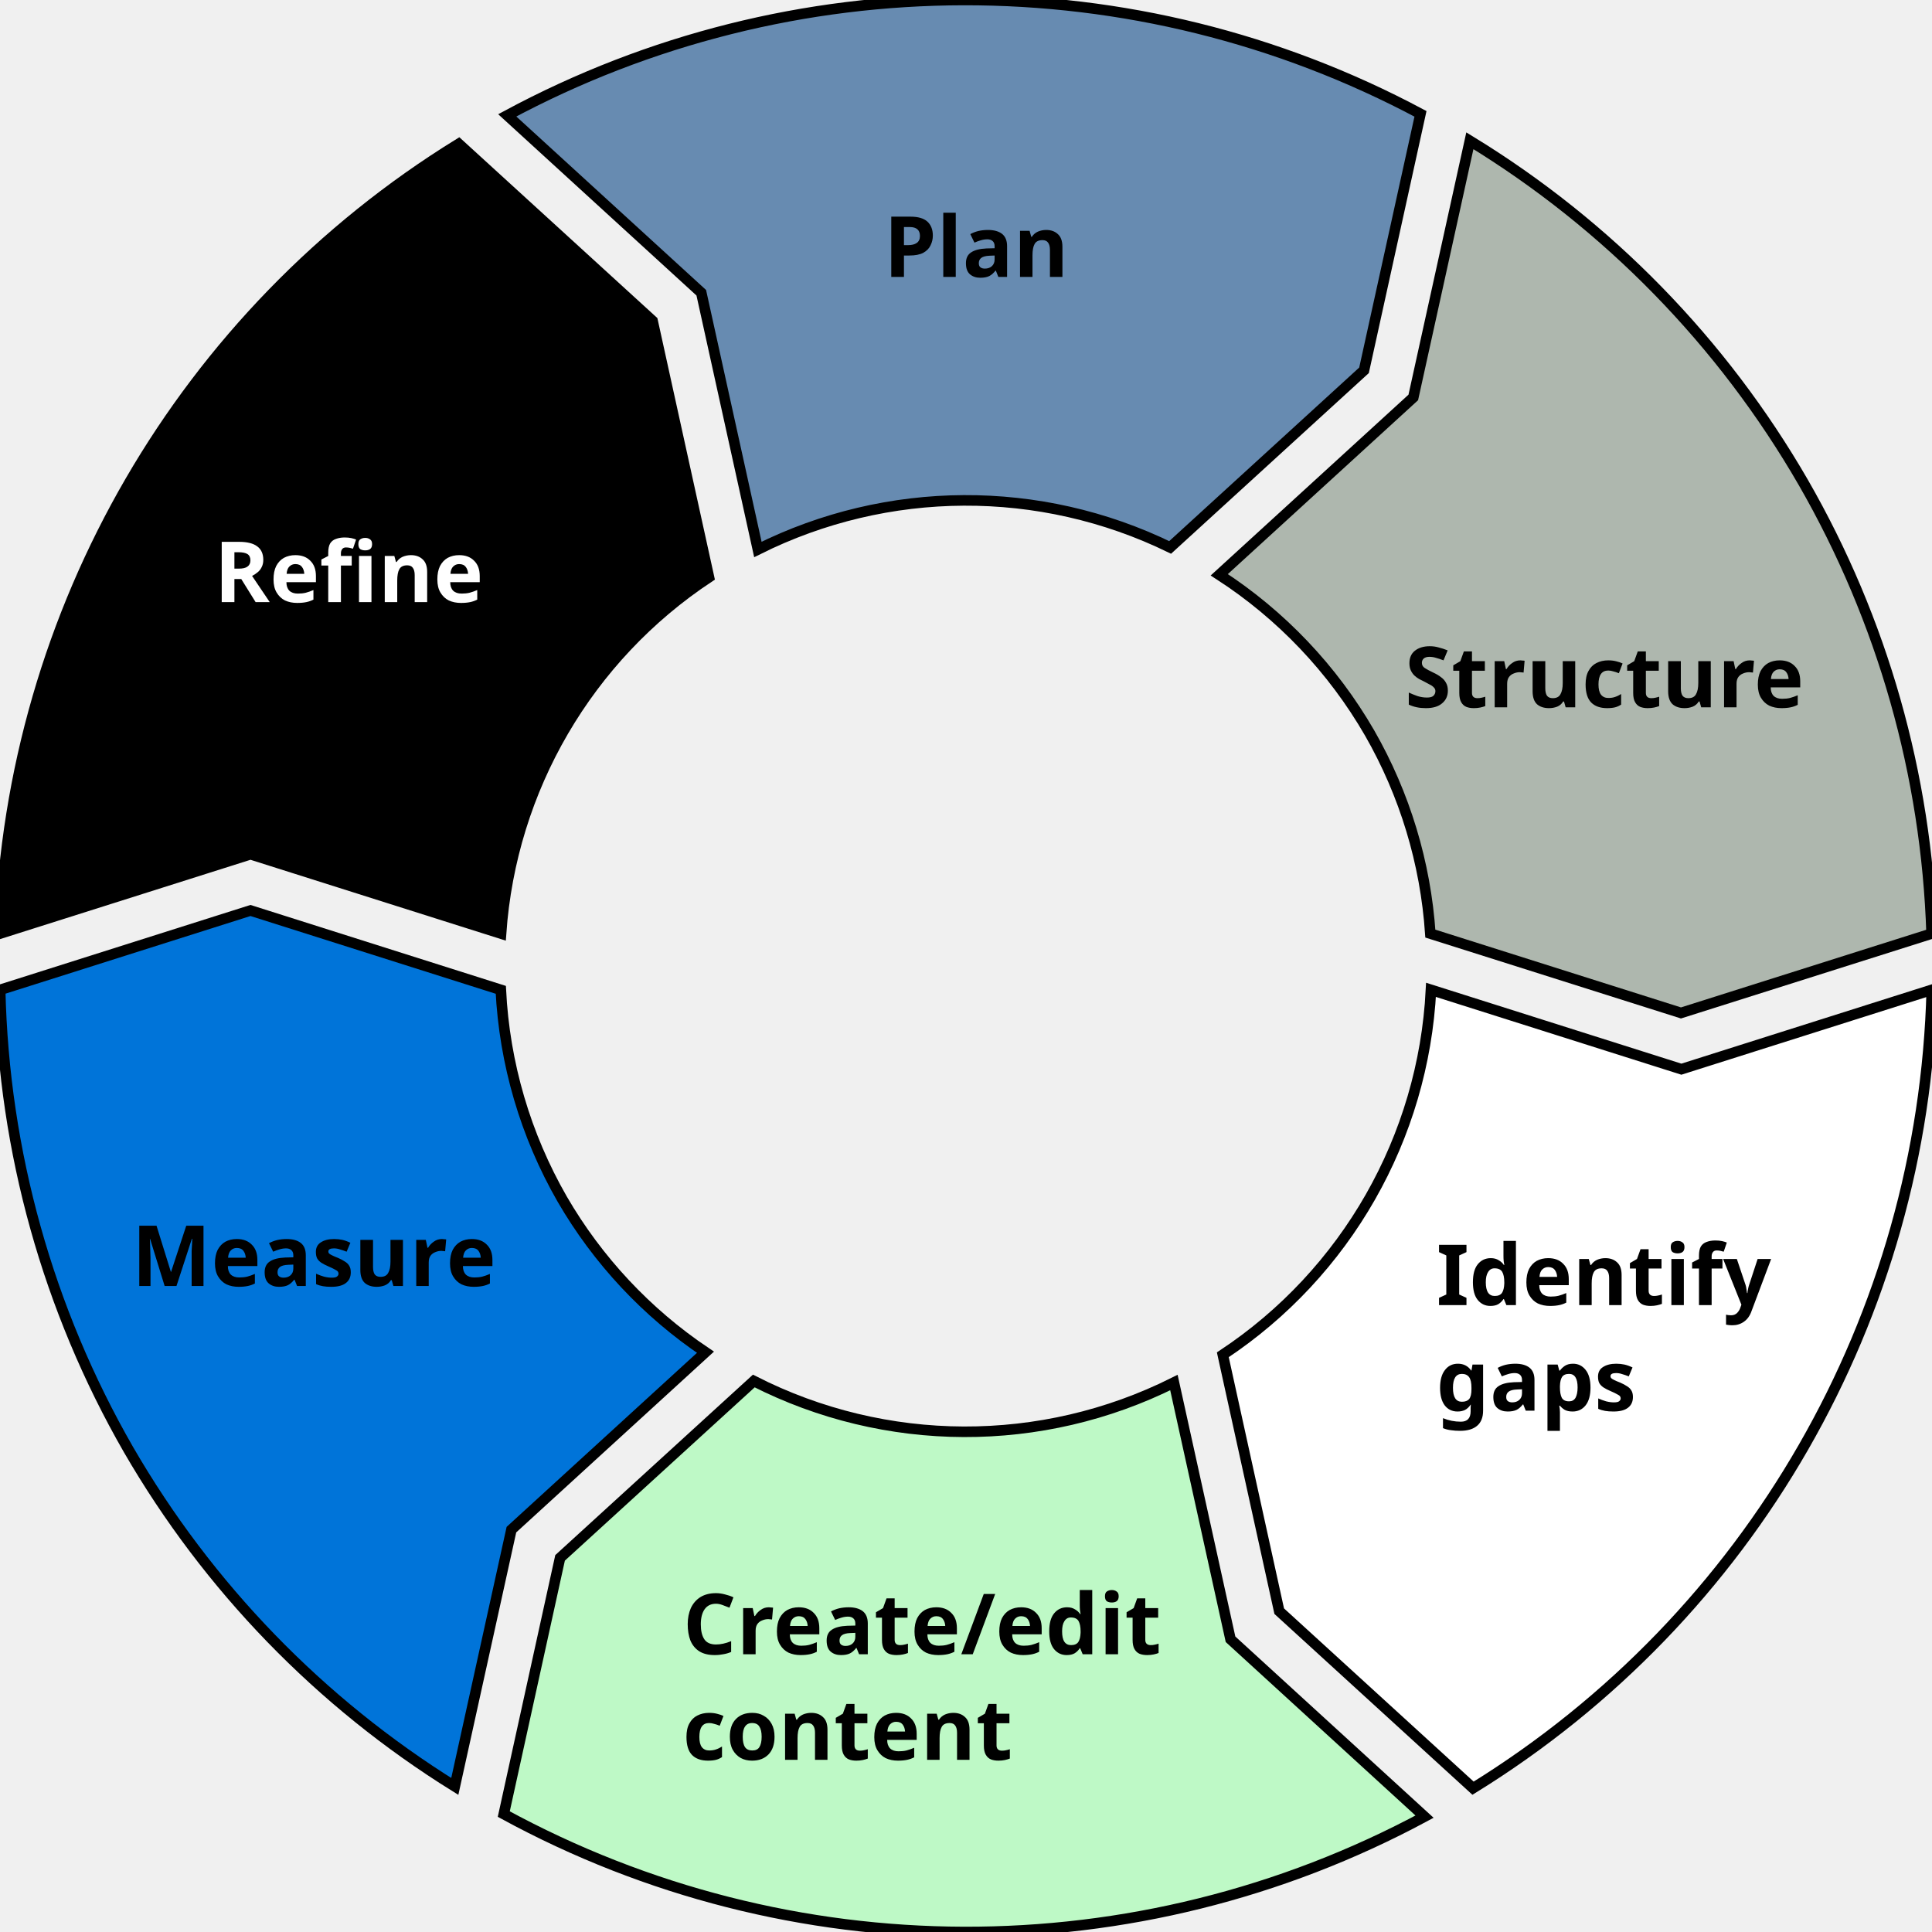
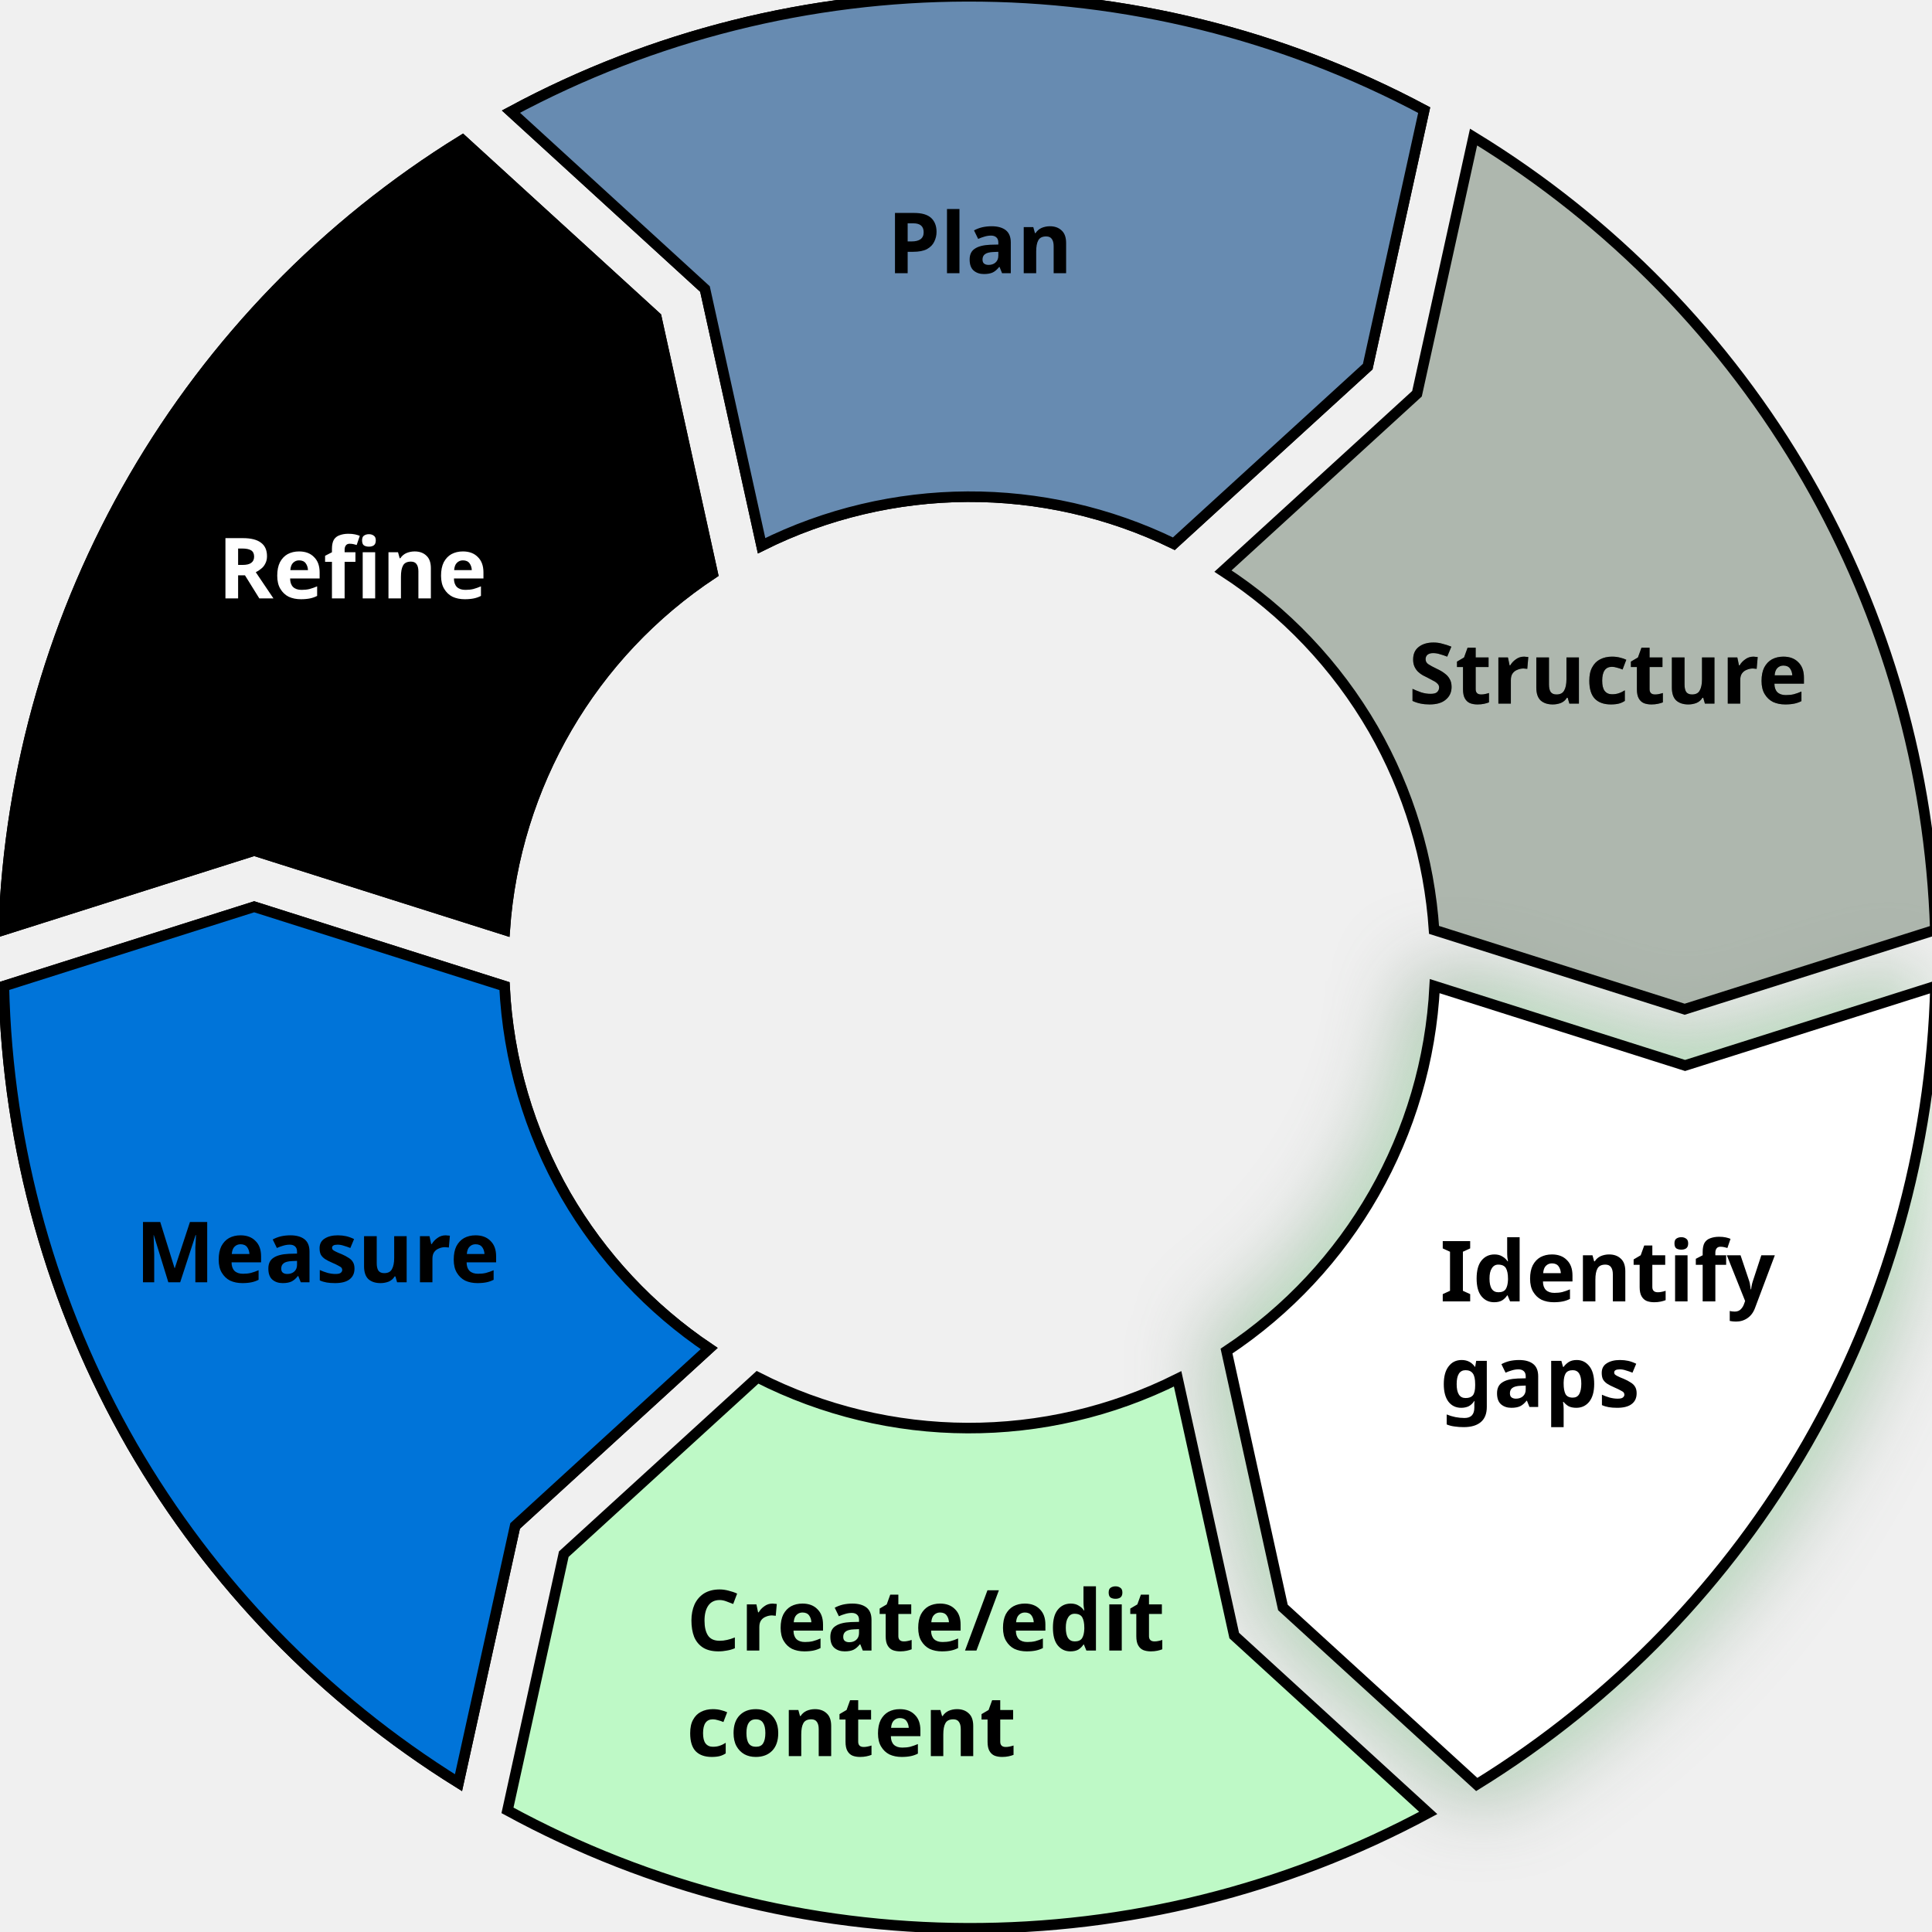
<svg xmlns="http://www.w3.org/2000/svg" xmlns:xlink="http://www.w3.org/1999/xlink" id="svg8" version="1.1" viewBox="0 0 145.24 145.258" height="145.258mm" width="145.24mm">
  <defs id="defs2">
    <rect x="-383.233" y="-38.052" width="1087.186" height="653.671" id="rect7" />
    <linearGradient id="linearGradient888">
      <stop id="stop884" offset="0" style="stop-color:#cccccc;stop-opacity:1" />
      <stop style="stop-color:#ffffff;stop-opacity:1" offset="0.369" id="stop892" />
      <stop id="stop886" offset="1" style="stop-color:#cccccc;stop-opacity:1" />
    </linearGradient>
    <clipPath clipPathUnits="userSpaceOnUse" id="clipPath1289">
      <rect style="color:#000000;clip-rule:nonzero;display:inline;overflow:visible;visibility:visible;opacity:1;isolation:auto;mix-blend-mode:normal;color-interpolation:sRGB;color-interpolation-filters:linearRGB;solid-color:#000000;solid-opacity:1;vector-effect:none;fill:url(#radialGradient1293);fill-opacity:1;fill-rule:nonzero;stroke:none;stroke-width:0.741;stroke-linecap:butt;stroke-linejoin:miter;stroke-miterlimit:4;stroke-dasharray:none;stroke-dashoffset:0;stroke-opacity:1;color-rendering:auto;image-rendering:auto;shape-rendering:auto;text-rendering:auto;enable-background:accumulate" id="rect1291" width="499" height="479" x="33.5" y="177.017" />
    </clipPath>
    <radialGradient xlink:href="#linearGradient888" id="radialGradient1293" gradientUnits="userSpaceOnUse" gradientTransform="matrix(3.779528,0,0,3.628043,0,16.69407)" cx="74.877" cy="110.203" fx="74.877" fy="110.203" r="66.014" />
+     <filter y="-0.3" height="1.605" style="color-interpolation-filters:sRGB;" id="filter7" x="-0.182" width="1.363">
+       <feGaussianBlur stdDeviation="5" result="result6" id="feGaussianBlur6" />
+       <feComposite result="result8" in="SourceGraphic" operator="atop" in2="result6" id="feComposite6" />
+       <feComposite result="result9" operator="over" in2="SourceAlpha" in="result8" id="feComposite7" />
+       <feColorMatrix values="1 0 0 0 0 0 1 0 0 0 0 0 1 0 0 0 0 0 1 0 " result="result10" id="feColorMatrix7" />
+       <feBlend in="result10" mode="normal" in2="result6" id="feBlend7" />
+     </filter>
+     <filter y="-0.193" height="1.382" style="color-interpolation-filters:sRGB;" id="filter9" x="-0.236" width="1.468">
+       <feGaussianBlur stdDeviation="5" result="result6" id="feGaussianBlur7" />
+       <feComposite result="result8" in="SourceGraphic" operator="atop" in2="result6" id="feComposite8" />
+       <feComposite result="result9" operator="over" in2="SourceAlpha" in="result8" id="feComposite9" />
+       <feColorMatrix values="1 0 0 0 0 0 1 0 0 0 0 0 1 0 0 0 0 0 1 0 " result="result10" id="feColorMatrix9" />
+       <feBlend in="result10" mode="normal" in2="result6" id="feBlend9" />
+     </filter>
+     <filter y="-0.209" height="1.417" style="color-interpolation-filters:sRGB;" id="filter11" x="-0.234" width="1.466">
+       <feGaussianBlur stdDeviation="5" result="result6" id="feGaussianBlur9" />
+       <feComposite result="result8" in="SourceGraphic" operator="atop" in2="result6" id="feComposite10" />
+       <feComposite result="result9" operator="over" in2="SourceAlpha" in="result8" id="feComposite11" />
+       <feColorMatrix values="1 0 0 0 0 0 1 0 0 0 0 0 1 0 0 0 0 0 1 0 " result="result10" id="feColorMatrix11" />
+       <feBlend in="result10" mode="normal" in2="result6" id="feBlend11" />
+     </filter>
+     <filter y="-0.305" height="1.605" style="color-interpolation-filters:sRGB;" id="filter13" x="-0.18" width="1.363">
+       <feGaussianBlur stdDeviation="5" result="result6" id="feGaussianBlur11" />
+       <feComposite result="result8" in="SourceGraphic" operator="atop" in2="result6" id="feComposite12" />
+       <feComposite result="result9" operator="over" in2="SourceAlpha" in="result8" id="feComposite13" />
+       <feColorMatrix values="1 0 0 0 0 0 1 0 0 0 0 0 1 0 0 0 0 0 1 0 " result="result10" id="feColorMatrix13" />
+       <feBlend in="result10" mode="normal" in2="result6" id="feBlend13" />
+     </filter>
+     <filter y="-0.189" height="1.38" style="color-interpolation-filters:sRGB;" id="filter15" x="-0.234" width="1.472">
+       <feGaussianBlur stdDeviation="5" result="result6" id="feGaussianBlur13" />
+       <feComposite result="result8" in="SourceGraphic" operator="atop" in2="result6" id="feComposite14" />
+       <feComposite result="result9" operator="over" in2="SourceAlpha" in="result8" id="feComposite15" />
+       <feColorMatrix values="1 0 0 0 0 0 1 0 0 0 0 0 1 0 0 0 0 0 1 0 " result="result10" id="feColorMatrix15" />
+       <feBlend in="result10" mode="normal" in2="result6" id="feBlend15" />
+     </filter>
+     <filter y="-0.21" height="1.422" style="color-interpolation-filters:sRGB;" id="filter17" x="-0.233" width="1.466">
+       <feGaussianBlur stdDeviation="5" result="result6" id="feGaussianBlur15" />
+       <feComposite result="result8" in="SourceGraphic" operator="atop" in2="result6" id="feComposite16" />
+       <feComposite result="result9" operator="over" in2="SourceAlpha" in="result8" id="feComposite17" />
+       <feColorMatrix values="1 0 0 0 0 0 1 0 0 0 0 0 1 0 0 0 0 0 1 0 " result="result10" id="feColorMatrix17" />
+       <feBlend in="result10" mode="normal" in2="result6" id="feBlend17" />
+     </filter>
+     <rect x="-383.233" y="-38.052" width="1087.186" height="653.671" id="rect17" />
+     <filter style="color-interpolation-filters:sRGB" id="filter74" x="-0.237" y="-0.4" width="1.477" height="1.795">
+       <feGaussianBlur stdDeviation="6.642" id="feGaussianBlur74" />
+     </filter>
+     <filter style="color-interpolation-filters:sRGB" id="filter75" x="-0.139" y="-0.114" width="1.274" height="1.224">
+       <feGaussianBlur stdDeviation="2.841" id="feGaussianBlur75" />
+     </filter>
+     <filter style="color-interpolation-filters:sRGB" id="filter76" x="-0.156" y="-0.14" width="1.311" height="1.279">
+       <feGaussianBlur stdDeviation="3.275" id="feGaussianBlur76" />
+     </filter>
  </defs>
-   <g id="g1558" transform="translate(-324.7978,-37.57414)" style="display:inline">
+   <g id="g17" transform="translate(-324.519,-37.85288)" style="display:inline">
+     <path id="path1" d="m 362.935,46.247 14.588,13.337 4.256,19.302 c 9.747,-4.865 21.202,-4.922 30.996,-0.153 l 14.577,-13.317 4.245,-19.283 c -21.465,-11.452 -47.235,-11.409 -68.662,0.114 l -10e-6,-1.4e-5 z" style="color:#000000;clip-rule:nonzero;display:inline;overflow:visible;visibility:visible;opacity:1;isolation:auto;mix-blend-mode:normal;color-interpolation:sRGB;color-interpolation-filters:linearRGB;solid-color:#000000;solid-opacity:1;fill:#678bb1;fill-opacity:1;fill-rule:nonzero;stroke:#000000;stroke-width:0.794;stroke-linecap:butt;stroke-linejoin:miter;stroke-miterlimit:4;stroke-dasharray:none;stroke-dashoffset:0;stroke-opacity:1;color-rendering:auto;image-rendering:auto;shape-rendering:auto;text-rendering:auto;enable-background:accumulate" />
+     <path id="path2" d="m 359.288,48.388 c -20.709,12.775 -33.654,35.062 -34.491,59.379 l 18.835,-5.966 18.835,5.965 c 0.76,-10.877 6.539,-20.781 15.635,-26.793 l -4.24,-19.276 z" style="color:#000000;clip-rule:nonzero;display:inline;overflow:visible;visibility:visible;opacity:1;isolation:auto;mix-blend-mode:normal;color-interpolation:sRGB;color-interpolation-filters:linearRGB;solid-color:#000000;solid-opacity:1;fill:#000000;fill-opacity:1;fill-rule:nonzero;stroke:#000000;stroke-width:0.794;stroke-linecap:butt;stroke-linejoin:miter;stroke-miterlimit:4;stroke-dasharray:none;stroke-dashoffset:0;stroke-opacity:1;color-rendering:auto;image-rendering:auto;shape-rendering:auto;text-rendering:auto;enable-background:accumulate" />
+     <path id="path3" d="m 435.31,48.157 -4.254,19.299 -14.587,13.333 c 4.655,3.014 8.528,7.089 11.302,11.891 2.648,4.617 4.21,9.776 4.567,15.087 l 18.844,5.966 18.844,-5.965 C 469.644,95.842 466.332,84.194 460.383,73.851 454.305,63.325 445.684,54.491 435.31,48.157 Z" style="color:#000000;clip-rule:nonzero;display:none;overflow:visible;visibility:visible;opacity:1;isolation:auto;mix-blend-mode:multiply;color-interpolation:sRGB;color-interpolation-filters:linearRGB;solid-color:#000000;solid-opacity:1;fill:#bef9c6;fill-opacity:1;fill-rule:nonzero;stroke:#000000;stroke-width:0.794;stroke-linecap:butt;stroke-linejoin:miter;stroke-miterlimit:4;stroke-dasharray:none;stroke-dashoffset:0;stroke-opacity:1;filter:url(#filter75);color-rendering:auto;image-rendering:auto;shape-rendering:auto;text-rendering:auto;enable-background:accumulate" />
+     <path id="path4" d="m 324.809,111.995 c 0.277,12.145 3.593,24.028 9.645,34.561 5.977,10.329 14.404,19.029 24.538,25.33 l 4.257,-19.305 14.59,-13.339 c -4.419,-2.97 -8.103,-6.908 -10.773,-11.515 -2.76,-4.806 -4.342,-10.197 -4.615,-15.732 l -18.821,-5.966 z" style="color:#000000;clip-rule:nonzero;display:inline;overflow:visible;visibility:visible;opacity:1;isolation:auto;mix-blend-mode:normal;color-interpolation:sRGB;color-interpolation-filters:linearRGB;solid-color:#000000;solid-opacity:1;fill:#0074d9;fill-opacity:1;fill-rule:nonzero;stroke:#000000;stroke-width:0.794;stroke-linecap:butt;stroke-linejoin:miter;stroke-miterlimit:4;stroke-dasharray:none;stroke-dashoffset:0;stroke-opacity:1;color-rendering:auto;image-rendering:auto;shape-rendering:auto;text-rendering:auto;enable-background:accumulate" />
+     <path id="path5" d="m 432.388,111.995 c -0.566,11.112 -6.375,21.296 -15.652,27.439 l 4.24,19.276 14.573,13.31 c 20.895,-12.9 33.867,-35.476 34.489,-60.025 l -18.825,5.966 z" style="color:#000000;clip-rule:nonzero;display:inline;overflow:visible;visibility:visible;opacity:1;isolation:auto;mix-blend-mode:darken;color-interpolation:sRGB;color-interpolation-filters:linearRGB;solid-color:#000000;solid-opacity:1;fill:#bef9c6;fill-opacity:1;fill-rule:nonzero;stroke:#000000;stroke-width:0.794;stroke-linecap:butt;stroke-linejoin:miter;stroke-miterlimit:4;stroke-dasharray:none;stroke-dashoffset:0;stroke-opacity:1;filter:url(#filter76);color-rendering:auto;image-rendering:auto;shape-rendering:auto;text-rendering:auto;enable-background:accumulate" />
+     <path id="path6" d="m 381.472,141.406 -14.565,13.297 -4.233,19.263 c 21.563,11.752 47.601,11.825 69.229,0.194 l -14.588,-13.337 -4.256,-19.302 c -9.95,4.977 -21.673,4.934 -31.587,-0.115 z" style="color:#000000;clip-rule:nonzero;display:none;overflow:visible;visibility:visible;opacity:1;isolation:auto;mix-blend-mode:hard-light;color-interpolation:sRGB;color-interpolation-filters:linearRGB;solid-color:#000000;solid-opacity:1;fill:#bef9c6;fill-opacity:1;fill-rule:nonzero;stroke:#000000;stroke-width:0.794;stroke-linecap:butt;stroke-linejoin:miter;stroke-miterlimit:4;stroke-dasharray:none;stroke-dashoffset:0;stroke-opacity:1;filter:url(#filter74);color-rendering:auto;image-rendering:auto;shape-rendering:auto;text-rendering:auto;enable-background:accumulate" />
+     <text xml:space="preserve" style="font-style:normal;font-variant:normal;font-weight:bold;font-stretch:normal;font-size:6.35px;font-family:'Noto Sans';-inkscape-font-specification:'Noto Sans, Bold';font-variant-ligatures:normal;font-variant-caps:normal;font-variant-numeric:normal;font-variant-east-asian:normal;text-align:start;writing-mode:lr-tb;direction:ltr;text-anchor:start;fill:#000000;stroke-width:0.265" x="391.23" y="58.393" id="text8">
+       <tspan id="tspan7" style="font-style:normal;font-variant:normal;font-weight:bold;font-stretch:normal;font-size:6.35px;font-family:'Noto Sans';-inkscape-font-specification:'Noto Sans, Bold';font-variant-ligatures:normal;font-variant-caps:normal;font-variant-numeric:normal;font-variant-east-asian:normal;stroke-width:0.265" x="391.23" y="58.393">Plan</tspan>
+     </text>
+     <text xml:space="preserve" style="font-style:normal;font-variant:normal;font-weight:bold;font-stretch:normal;font-size:6.35px;font-family:'Noto Sans';-inkscape-font-specification:'Noto Sans, Bold';font-variant-ligatures:normal;font-variant-caps:normal;font-variant-numeric:normal;font-variant-east-asian:normal;text-align:start;writing-mode:lr-tb;direction:ltr;text-anchor:start;fill:#000000;stroke-width:0.265" x="430.422" y="90.754" id="text10">
+       <tspan id="tspan10" style="font-style:normal;font-variant:normal;font-weight:bold;font-stretch:normal;font-size:6.35px;font-family:'Noto Sans';-inkscape-font-specification:'Noto Sans, Bold';font-variant-ligatures:normal;font-variant-caps:normal;font-variant-numeric:normal;font-variant-east-asian:normal;stroke-width:0.265" x="430.422" y="90.754">Structure</tspan>
+     </text>
+     <text xml:space="preserve" style="font-style:normal;font-variant:normal;font-weight:bold;font-stretch:normal;font-size:6.35px;font-family:'Noto Sans';-inkscape-font-specification:'Noto Sans, Bold';font-variant-ligatures:normal;font-variant-caps:normal;font-variant-numeric:normal;font-variant-east-asian:normal;text-align:start;writing-mode:lr-tb;direction:ltr;text-anchor:start;fill:#000000;stroke-width:0.265" x="376.128" y="161.947" id="text12">
+       <tspan id="tspan11" style="font-style:normal;font-variant:normal;font-weight:bold;font-stretch:normal;font-size:6.35px;font-family:'Noto Sans';-inkscape-font-specification:'Noto Sans, Bold';font-variant-ligatures:normal;font-variant-caps:normal;font-variant-numeric:normal;font-variant-east-asian:normal;stroke-width:0.265" x="376.128" y="161.947">Create/edit</tspan>
+       <tspan style="font-style:normal;font-variant:normal;font-weight:bold;font-stretch:normal;font-size:6.35px;font-family:'Noto Sans';-inkscape-font-specification:'Noto Sans, Bold';font-variant-ligatures:normal;font-variant-caps:normal;font-variant-numeric:normal;font-variant-east-asian:normal;stroke-width:0.265" x="376.128" y="169.885" id="tspan12">content</tspan>
+     </text>
+     <text xml:space="preserve" style="font-style:normal;font-variant:normal;font-weight:bold;font-stretch:normal;font-size:6.35px;font-family:'Noto Sans';-inkscape-font-specification:'Noto Sans, Bold';font-variant-ligatures:normal;font-variant-caps:normal;font-variant-numeric:normal;font-variant-east-asian:normal;text-align:start;writing-mode:lr-tb;direction:ltr;text-anchor:start;fill:#000000;stroke-width:0.265" x="432.79" y="135.699" id="text14">
+       <tspan id="tspan13" style="font-style:normal;font-variant:normal;font-weight:bold;font-stretch:normal;font-size:6.35px;font-family:'Noto Sans';-inkscape-font-specification:'Noto Sans, Bold';font-variant-ligatures:normal;font-variant-caps:normal;font-variant-numeric:normal;font-variant-east-asian:normal;stroke-width:0.265" x="432.79" y="135.699">Identify</tspan>
+       <tspan style="font-style:normal;font-variant:normal;font-weight:bold;font-stretch:normal;font-size:6.35px;font-family:'Noto Sans';-inkscape-font-specification:'Noto Sans, Bold';font-variant-ligatures:normal;font-variant-caps:normal;font-variant-numeric:normal;font-variant-east-asian:normal;stroke-width:0.265" x="432.79" y="143.637" id="tspan14">gaps</tspan>
+     </text>
+     <text xml:space="preserve" style="font-style:normal;font-variant:normal;font-weight:bold;font-stretch:normal;font-size:6.35px;font-family:'Noto Sans';-inkscape-font-specification:'Noto Sans, Bold';font-variant-ligatures:normal;font-variant-caps:normal;font-variant-numeric:normal;font-variant-east-asian:normal;text-align:start;writing-mode:lr-tb;direction:ltr;text-anchor:start;fill:#000000;stroke-width:0.265" x="334.69" y="134.261" id="text15">
+       <tspan id="tspan15" style="font-style:normal;font-variant:normal;font-weight:bold;font-stretch:normal;font-size:6.35px;font-family:'Noto Sans';-inkscape-font-specification:'Noto Sans, Bold';font-variant-ligatures:normal;font-variant-caps:normal;font-variant-numeric:normal;font-variant-east-asian:normal;stroke-width:0.265" x="334.69" y="134.261">Measure</tspan>
+     </text>
+     <text xml:space="preserve" style="font-style:normal;font-variant:normal;font-weight:bold;font-stretch:normal;font-size:6.35px;font-family:'Noto Sans';-inkscape-font-specification:'Noto Sans, Bold';font-variant-ligatures:normal;font-variant-caps:normal;font-variant-numeric:normal;font-variant-east-asian:normal;text-align:start;writing-mode:lr-tb;direction:ltr;text-anchor:start;fill:#ffffff;stroke-width:0.265" x="340.891" y="82.843" id="text16">
+       <tspan id="tspan16" style="font-style:normal;font-variant:normal;font-weight:bold;font-stretch:normal;font-size:6.35px;font-family:'Noto Sans';-inkscape-font-specification:'Noto Sans, Bold';font-variant-ligatures:normal;font-variant-caps:normal;font-variant-numeric:normal;font-variant-east-asian:normal;fill:#ffffff;stroke-width:0.265" x="340.891" y="82.843">Refine</tspan>
+     </text>
+     <text xml:space="preserve" transform="matrix(0.2645833,0,0,0.2645833,324.7978,37.57414)" id="text17" style="font-style:normal;font-variant:normal;font-weight:bold;font-stretch:normal;font-size:24px;font-family:'Noto Sans';-inkscape-font-specification:'Noto Sans, Bold';font-variant-ligatures:normal;font-variant-caps:normal;font-variant-numeric:normal;font-variant-east-asian:normal;text-align:start;writing-mode:lr-tb;direction:ltr;white-space:pre;shape-inside:url(#rect17);display:inline;fill:#ffffff" />
+   </g>
+   <g id="g1558" transform="translate(-324.5191,-37.85288)" style="display:inline">
    <path id="path1467" d="m 362.935,46.247 14.588,13.337 4.256,19.302 c 9.747,-4.865 21.202,-4.922 30.996,-0.153 l 14.577,-13.317 4.245,-19.283 c -21.465,-11.452 -47.235,-11.409 -68.662,0.114 l -10e-6,-1.4e-5 z" style="color:#000000;clip-rule:nonzero;display:inline;overflow:visible;visibility:visible;opacity:1;isolation:auto;mix-blend-mode:normal;color-interpolation:sRGB;color-interpolation-filters:linearRGB;solid-color:#000000;solid-opacity:1;fill:#678bb1;fill-opacity:1;fill-rule:nonzero;stroke:#000000;stroke-width:0.794;stroke-linecap:butt;stroke-linejoin:miter;stroke-miterlimit:4;stroke-dasharray:none;stroke-dashoffset:0;stroke-opacity:1;color-rendering:auto;image-rendering:auto;shape-rendering:auto;text-rendering:auto;enable-background:accumulate" />
    <path id="path1469" d="m 359.288,48.388 c -20.709,12.775 -33.654,35.062 -34.491,59.379 l 18.835,-5.966 18.835,5.965 c 0.76,-10.877 6.539,-20.781 15.635,-26.793 l -4.24,-19.276 z" style="color:#000000;clip-rule:nonzero;display:inline;overflow:visible;visibility:visible;opacity:1;isolation:auto;mix-blend-mode:normal;color-interpolation:sRGB;color-interpolation-filters:linearRGB;solid-color:#000000;solid-opacity:1;fill:#000000;fill-opacity:1;fill-rule:nonzero;stroke:#000000;stroke-width:0.794;stroke-linecap:butt;stroke-linejoin:miter;stroke-miterlimit:4;stroke-dasharray:none;stroke-dashoffset:0;stroke-opacity:1;color-rendering:auto;image-rendering:auto;shape-rendering:auto;text-rendering:auto;enable-background:accumulate" />
    <path id="path1471" d="m 435.31,48.157 -4.254,19.299 -14.587,13.333 c 4.655,3.014 8.528,7.089 11.302,11.891 2.648,4.617 4.21,9.776 4.567,15.087 l 18.844,5.966 18.844,-5.965 C 469.644,95.842 466.332,84.194 460.383,73.851 454.305,63.325 445.684,54.491 435.31,48.157 Z" style="color:#000000;clip-rule:nonzero;display:inline;overflow:visible;visibility:visible;opacity:1;isolation:auto;mix-blend-mode:normal;color-interpolation:sRGB;color-interpolation-filters:linearRGB;solid-color:#000000;solid-opacity:1;fill:#96a396;fill-opacity:0.733;fill-rule:nonzero;stroke:#000000;stroke-width:0.794;stroke-linecap:butt;stroke-linejoin:miter;stroke-miterlimit:4;stroke-dasharray:none;stroke-dashoffset:0;stroke-opacity:1;color-rendering:auto;image-rendering:auto;shape-rendering:auto;text-rendering:auto;enable-background:accumulate" />
    <path id="path1473" d="m 324.809,111.995 c 0.277,12.145 3.593,24.028 9.645,34.561 5.977,10.329 14.404,19.029 24.538,25.33 l 4.257,-19.305 14.59,-13.339 c -4.419,-2.97 -8.103,-6.908 -10.773,-11.515 -2.76,-4.806 -4.342,-10.197 -4.615,-15.732 l -18.821,-5.966 z" style="color:#000000;clip-rule:nonzero;display:inline;overflow:visible;visibility:visible;opacity:1;isolation:auto;mix-blend-mode:normal;color-interpolation:sRGB;color-interpolation-filters:linearRGB;solid-color:#000000;solid-opacity:1;fill:#0074d9;fill-opacity:1;fill-rule:nonzero;stroke:#000000;stroke-width:0.794;stroke-linecap:butt;stroke-linejoin:miter;stroke-miterlimit:4;stroke-dasharray:none;stroke-dashoffset:0;stroke-opacity:1;color-rendering:auto;image-rendering:auto;shape-rendering:auto;text-rendering:auto;enable-background:accumulate" />
    <path id="path1475" d="m 432.388,111.995 c -0.566,11.112 -6.375,21.296 -15.652,27.439 l 4.24,19.276 14.573,13.31 c 20.895,-12.9 33.867,-35.476 34.489,-60.025 l -18.825,5.966 z" style="color:#000000;clip-rule:nonzero;display:inline;overflow:visible;visibility:visible;opacity:1;isolation:auto;mix-blend-mode:normal;color-interpolation:sRGB;color-interpolation-filters:linearRGB;solid-color:#000000;solid-opacity:1;fill:#ffffff;fill-opacity:1;fill-rule:nonzero;stroke:#000000;stroke-width:0.794;stroke-linecap:butt;stroke-linejoin:miter;stroke-miterlimit:4;stroke-dasharray:none;stroke-dashoffset:0;stroke-opacity:1;color-rendering:auto;image-rendering:auto;shape-rendering:auto;text-rendering:auto;enable-background:accumulate" />
    <path id="path1477" d="m 381.472,141.406 -14.565,13.297 -4.233,19.263 c 21.563,11.752 47.601,11.825 69.229,0.194 l -14.588,-13.337 -4.256,-19.302 c -9.95,4.977 -21.673,4.934 -31.587,-0.115 z" style="color:#000000;clip-rule:nonzero;display:inline;overflow:visible;visibility:visible;opacity:1;isolation:auto;mix-blend-mode:normal;color-interpolation:sRGB;color-interpolation-filters:linearRGB;solid-color:#000000;solid-opacity:1;fill:#bef9c6;fill-opacity:1;fill-rule:nonzero;stroke:#000000;stroke-width:0.794;stroke-linecap:butt;stroke-linejoin:miter;stroke-miterlimit:4;stroke-dasharray:none;stroke-dashoffset:0;stroke-opacity:1;color-rendering:auto;image-rendering:auto;shape-rendering:auto;text-rendering:auto;enable-background:accumulate" />
    <text xml:space="preserve" style="font-style:normal;font-variant:normal;font-weight:bold;font-stretch:normal;font-size:6.35px;font-family:'Noto Sans';-inkscape-font-specification:'Noto Sans, Bold';font-variant-ligatures:normal;font-variant-caps:normal;font-variant-numeric:normal;font-variant-east-asian:normal;text-align:start;writing-mode:lr-tb;direction:ltr;text-anchor:start;fill:#000000;stroke-width:0.265" x="391.23" y="58.393" id="text1">
      <tspan id="tspan1" style="font-style:normal;font-variant:normal;font-weight:bold;font-stretch:normal;font-size:6.35px;font-family:'Noto Sans';-inkscape-font-specification:'Noto Sans, Bold';font-variant-ligatures:normal;font-variant-caps:normal;font-variant-numeric:normal;font-variant-east-asian:normal;stroke-width:0.265" x="391.23" y="58.393">Plan</tspan>
    </text>
    <text xml:space="preserve" style="font-style:normal;font-variant:normal;font-weight:bold;font-stretch:normal;font-size:6.35px;font-family:'Noto Sans';-inkscape-font-specification:'Noto Sans, Bold';font-variant-ligatures:normal;font-variant-caps:normal;font-variant-numeric:normal;font-variant-east-asian:normal;text-align:start;writing-mode:lr-tb;direction:ltr;text-anchor:start;fill:#000000;stroke-width:0.265" x="430.422" y="90.754" id="text2">
      <tspan id="tspan2" style="font-style:normal;font-variant:normal;font-weight:bold;font-stretch:normal;font-size:6.35px;font-family:'Noto Sans';-inkscape-font-specification:'Noto Sans, Bold';font-variant-ligatures:normal;font-variant-caps:normal;font-variant-numeric:normal;font-variant-east-asian:normal;stroke-width:0.265" x="430.422" y="90.754">Structure</tspan>
    </text>
    <text xml:space="preserve" style="font-style:normal;font-variant:normal;font-weight:bold;font-stretch:normal;font-size:6.35px;font-family:'Noto Sans';-inkscape-font-specification:'Noto Sans, Bold';font-variant-ligatures:normal;font-variant-caps:normal;font-variant-numeric:normal;font-variant-east-asian:normal;text-align:start;writing-mode:lr-tb;direction:ltr;text-anchor:start;fill:#000000;stroke-width:0.265" x="376.128" y="161.947" id="text3">
      <tspan id="tspan3" style="font-style:normal;font-variant:normal;font-weight:bold;font-stretch:normal;font-size:6.35px;font-family:'Noto Sans';-inkscape-font-specification:'Noto Sans, Bold';font-variant-ligatures:normal;font-variant-caps:normal;font-variant-numeric:normal;font-variant-east-asian:normal;stroke-width:0.265" x="376.128" y="161.947">Create/edit</tspan>
      <tspan style="font-style:normal;font-variant:normal;font-weight:bold;font-stretch:normal;font-size:6.35px;font-family:'Noto Sans';-inkscape-font-specification:'Noto Sans, Bold';font-variant-ligatures:normal;font-variant-caps:normal;font-variant-numeric:normal;font-variant-east-asian:normal;stroke-width:0.265" x="376.128" y="169.885" id="tspan9">content</tspan>
    </text>
    <text xml:space="preserve" style="font-style:normal;font-variant:normal;font-weight:bold;font-stretch:normal;font-size:6.35px;font-family:'Noto Sans';-inkscape-font-specification:'Noto Sans, Bold';font-variant-ligatures:normal;font-variant-caps:normal;font-variant-numeric:normal;font-variant-east-asian:normal;text-align:start;writing-mode:lr-tb;direction:ltr;text-anchor:start;fill:#000000;stroke-width:0.265" x="432.79" y="135.699" id="text4">
      <tspan id="tspan4" style="font-style:normal;font-variant:normal;font-weight:bold;font-stretch:normal;font-size:6.35px;font-family:'Noto Sans';-inkscape-font-specification:'Noto Sans, Bold';font-variant-ligatures:normal;font-variant-caps:normal;font-variant-numeric:normal;font-variant-east-asian:normal;stroke-width:0.265" x="432.79" y="135.699">Identify</tspan>
      <tspan style="font-style:normal;font-variant:normal;font-weight:bold;font-stretch:normal;font-size:6.35px;font-family:'Noto Sans';-inkscape-font-specification:'Noto Sans, Bold';font-variant-ligatures:normal;font-variant-caps:normal;font-variant-numeric:normal;font-variant-east-asian:normal;stroke-width:0.265" x="432.79" y="143.637" id="tspan8">gaps</tspan>
    </text>
    <text xml:space="preserve" style="font-style:normal;font-variant:normal;font-weight:bold;font-stretch:normal;font-size:6.35px;font-family:'Noto Sans';-inkscape-font-specification:'Noto Sans, Bold';font-variant-ligatures:normal;font-variant-caps:normal;font-variant-numeric:normal;font-variant-east-asian:normal;text-align:start;writing-mode:lr-tb;direction:ltr;text-anchor:start;fill:#000000;stroke-width:0.265" x="334.69" y="134.261" id="text5">
      <tspan id="tspan5" style="font-style:normal;font-variant:normal;font-weight:bold;font-stretch:normal;font-size:6.35px;font-family:'Noto Sans';-inkscape-font-specification:'Noto Sans, Bold';font-variant-ligatures:normal;font-variant-caps:normal;font-variant-numeric:normal;font-variant-east-asian:normal;stroke-width:0.265" x="334.69" y="134.261">Measure</tspan>
    </text>
    <text xml:space="preserve" style="font-style:normal;font-variant:normal;font-weight:bold;font-stretch:normal;font-size:6.35px;font-family:'Noto Sans';-inkscape-font-specification:'Noto Sans, Bold';font-variant-ligatures:normal;font-variant-caps:normal;font-variant-numeric:normal;font-variant-east-asian:normal;text-align:start;writing-mode:lr-tb;direction:ltr;text-anchor:start;fill:#ffffff;stroke-width:0.265" x="340.891" y="82.843" id="text6">
      <tspan id="tspan6" style="font-style:normal;font-variant:normal;font-weight:bold;font-stretch:normal;font-size:6.35px;font-family:'Noto Sans';-inkscape-font-specification:'Noto Sans, Bold';font-variant-ligatures:normal;font-variant-caps:normal;font-variant-numeric:normal;font-variant-east-asian:normal;fill:#ffffff;stroke-width:0.265" x="340.891" y="82.843">Refine</tspan>
    </text>
    <text xml:space="preserve" transform="matrix(0.2645833,0,0,0.2645833,324.7978,37.57414)" id="text7" style="font-style:normal;font-variant:normal;font-weight:bold;font-stretch:normal;font-size:24px;font-family:'Noto Sans';-inkscape-font-specification:'Noto Sans, Bold';font-variant-ligatures:normal;font-variant-caps:normal;font-variant-numeric:normal;font-variant-east-asian:normal;text-align:start;writing-mode:lr-tb;direction:ltr;white-space:pre;shape-inside:url(#rect7);display:inline;fill:#ffffff" />
  </g>
</svg>
